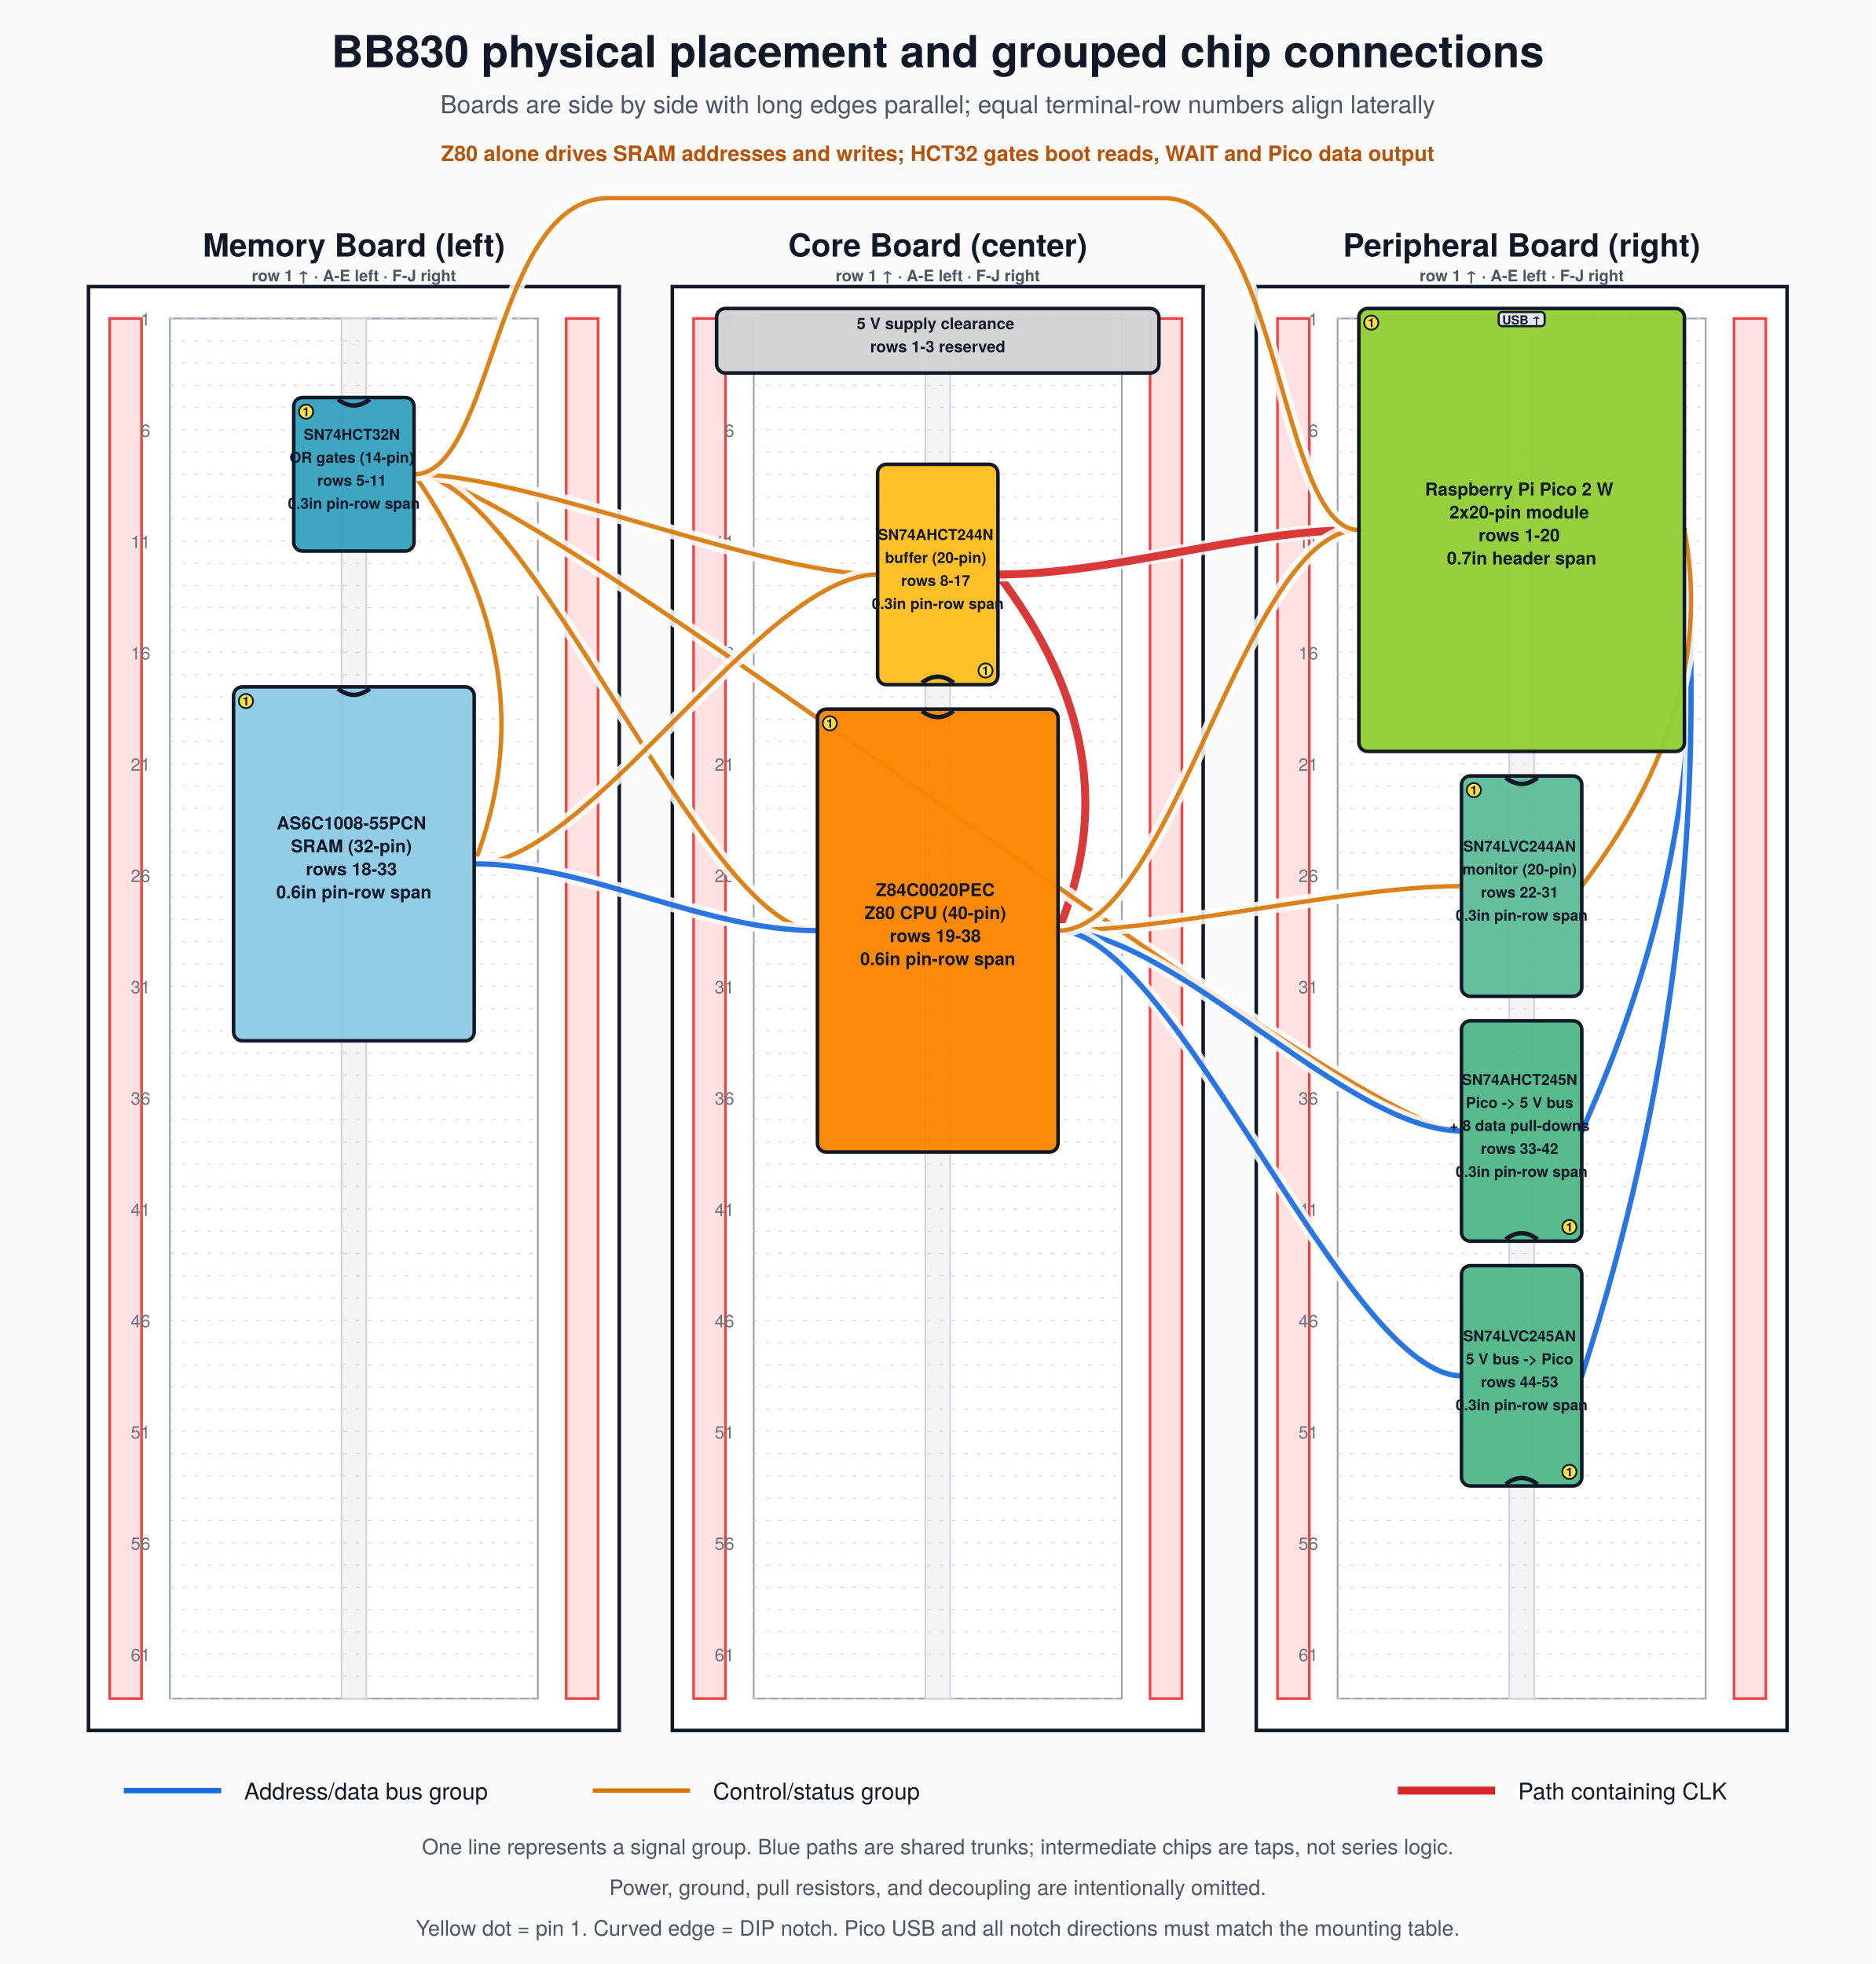
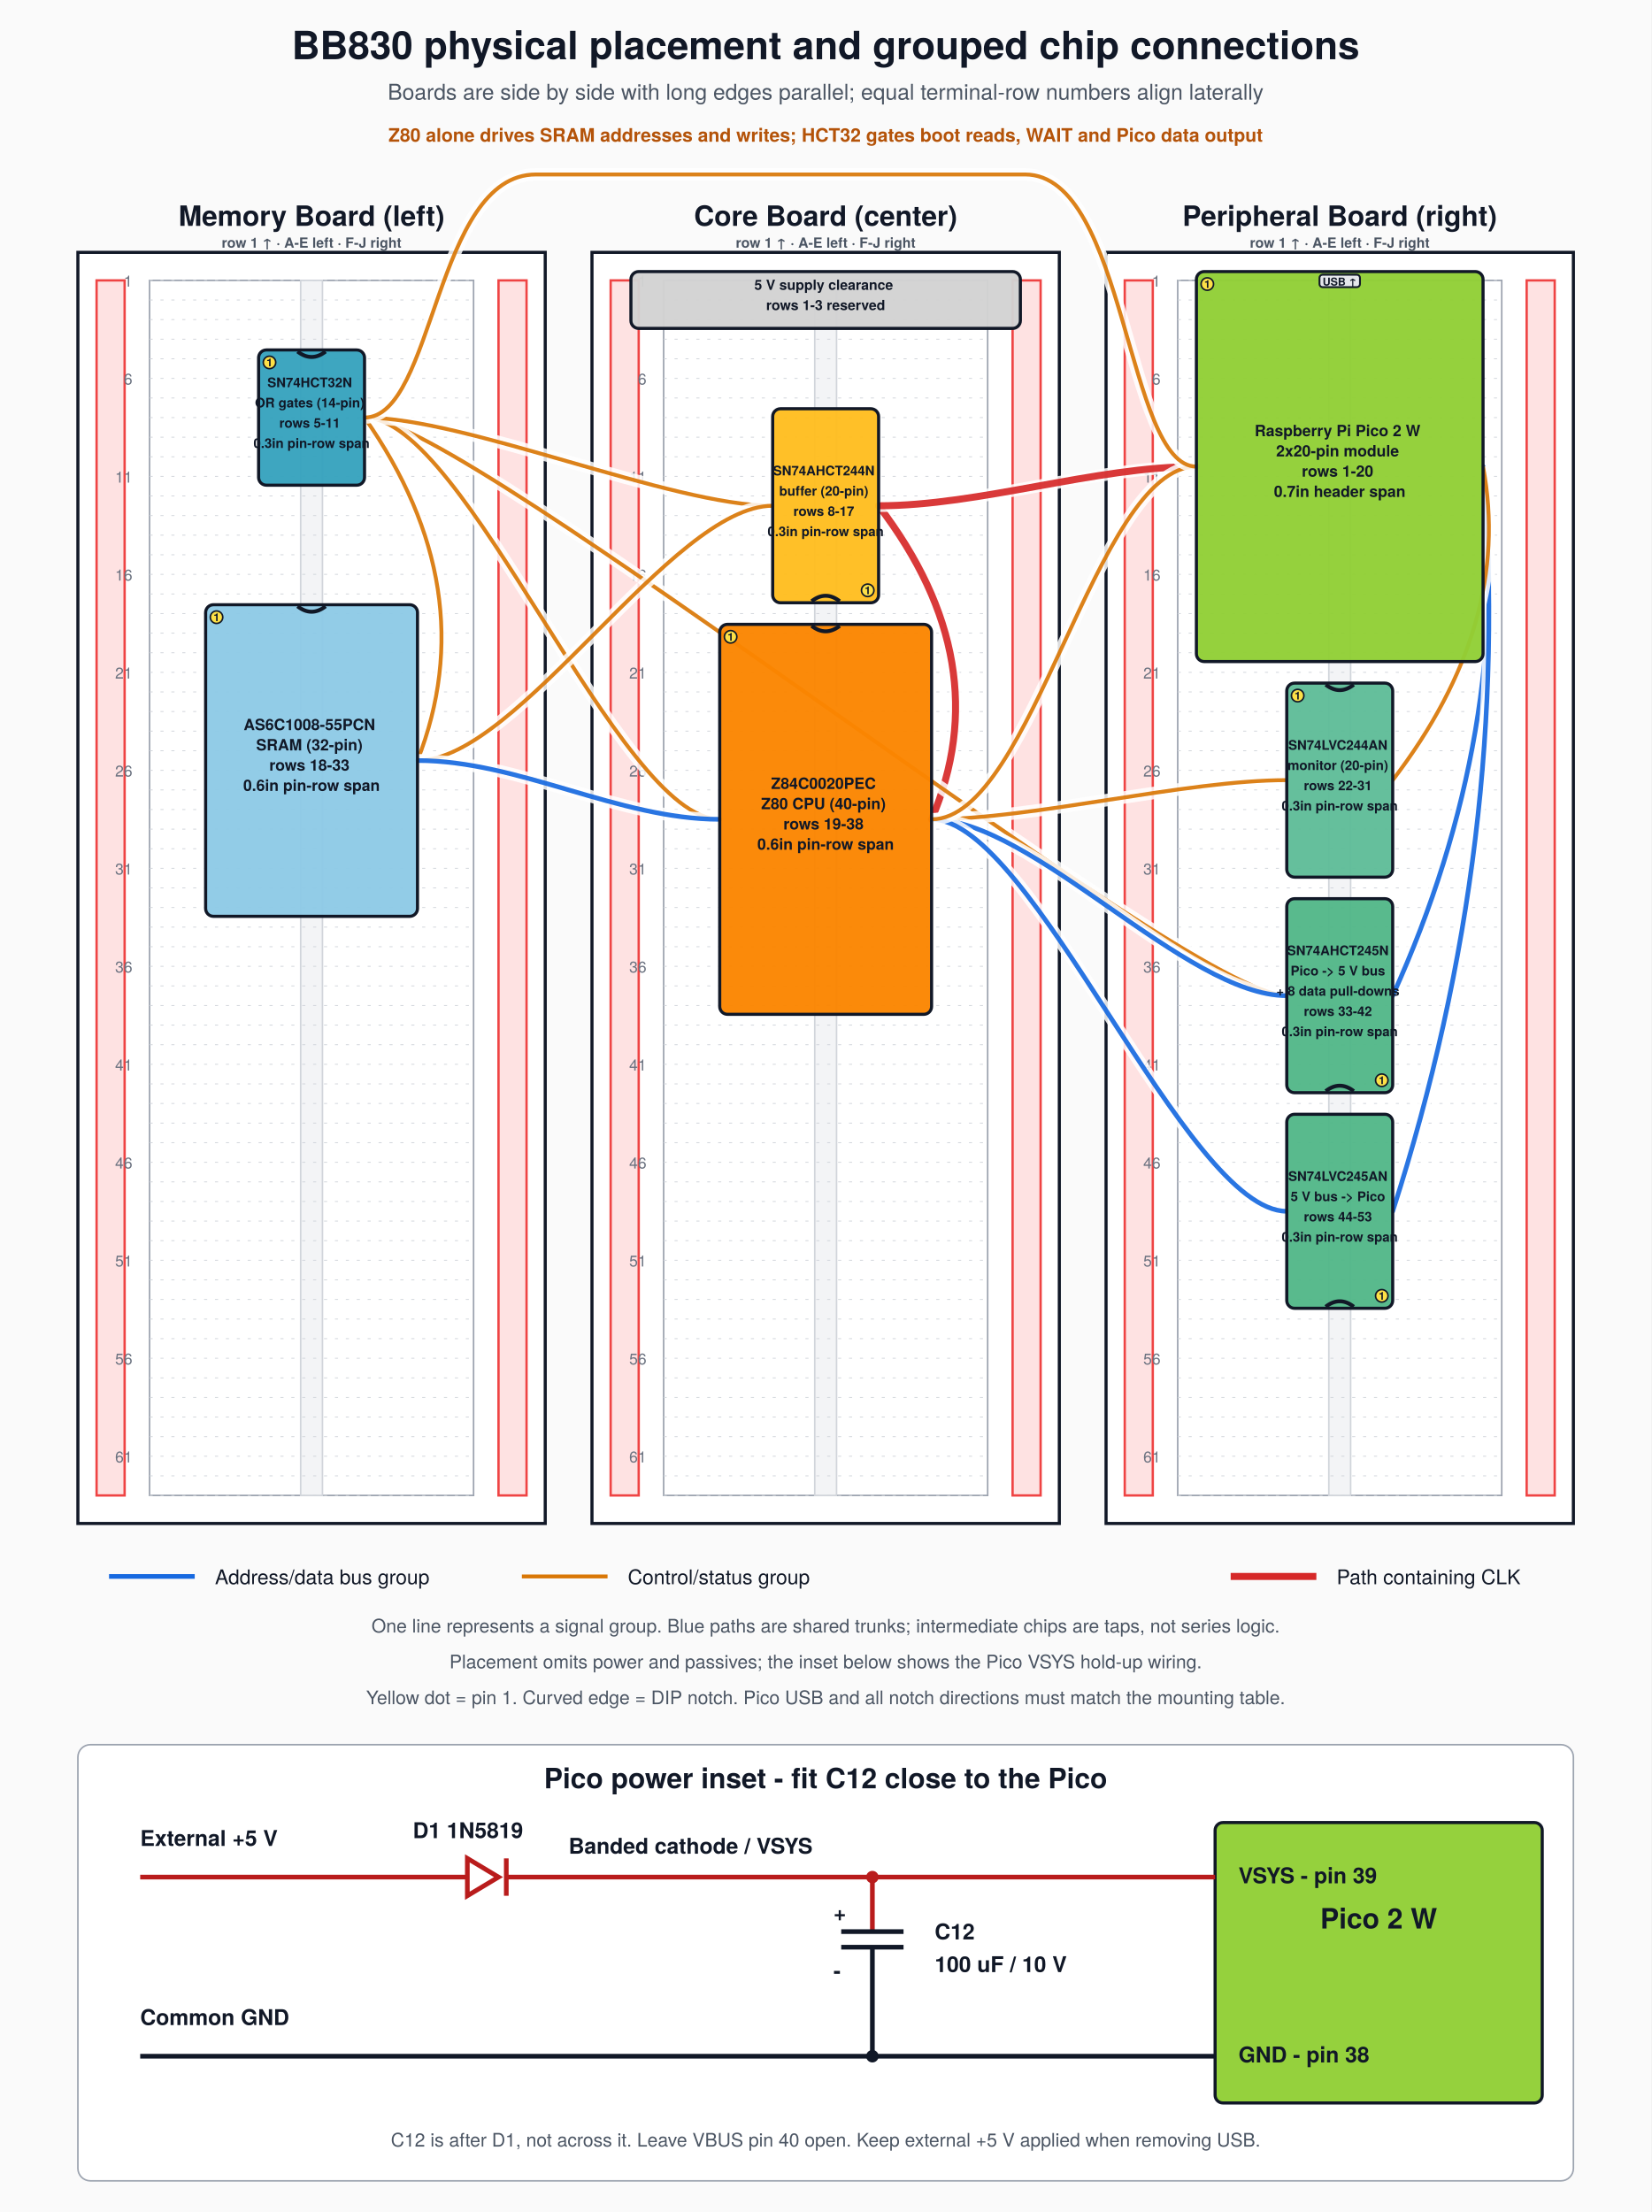
- <svg xmlns="http://www.w3.org/2000/svg" width="1060" height="1110" viewBox="0 0 1060 1110" role="img" aria-labelledby="title description">
+ <svg xmlns="http://www.w3.org/2000/svg" width="1060" height="1420" viewBox="0 0 1060 1420" role="img" aria-labelledby="title description">
  <style>
    text { font-family: Avenir Next, Helvetica Neue, sans-serif; fill: #111827; }
    .title { font-size: 25px; font-weight: 700; text-anchor: middle; }
    .subtitle { font-size: 14px; text-anchor: middle; fill: #4b5563; }
    .board-title { font-size: 18px; font-weight: 700; text-anchor: middle; }
    .board-axis { font-size: 9px; font-weight: 650; text-anchor: middle; fill: #4b5563; }
    .board-outline { fill: #fff; stroke: #111827; stroke-width: 2; }
    .terminal-field { fill: #fff; stroke: #9ca3af; stroke-width: 1; }
    .power-rail { fill: #fee2e2; stroke: #ef4444; stroke-width: 1.5; }
    .center-gap { fill: #f3f4f6; stroke: #d1d5db; stroke-width: 1; }
    .row-line { stroke: #d1d5db; stroke-width: 0.55; stroke-dasharray: 2 5; }
    .row-number { font-size: 10px; text-anchor: end; fill: #6b7280; }
    .chip { stroke: #111827; stroke-width: 2; fill-opacity: 0.96; }
    .chip-label { font-size: 10px; font-weight: 650; text-anchor: middle; }
    .narrow-label { font-size: 8.5px; }
    .supply-label { font-size: 9px; }
    .notch-marker { fill: none; stroke: #111827; stroke-width: 2.5; }
    .pin-one { fill: #fde047; stroke: #111827; stroke-width: 1; }
    .pin-one-label { font-size: 7px; font-weight: 800; text-anchor: middle; fill: #111827; }
    .usb-marker { fill: #e5e7eb; stroke: #111827; stroke-width: 1.2; }
    .marker-label { font-size: 7px; font-weight: 800; text-anchor: middle; fill: #111827; }
    .connection-halo { fill: none; stroke: white; stroke-width: 8; stroke-opacity: 0.85; }
    .connection { stroke-linecap: round; stroke-linejoin: round; opacity: 0.92; }
    .legend-text { font-size: 13px; }
    .note { font-size: 12px; text-anchor: middle; fill: #4b5563; }
    .direct-label { font-size: 12px; font-weight: 650; text-anchor: middle; fill: #b45309; }
+     .power-wire { fill: none; stroke: #b91c1c; stroke-width: 3; }
+     .ground-wire { fill: none; stroke: #111827; stroke-width: 3; }
+     .power-label { font-size: 14px; font-weight: 650; }
  </style>
-   <rect width="1060" height="1110" fill="#fafafa" />
+   <rect width="1060" height="1420" fill="#fafafa" />
  <text x="530" y="38" class="title">BB830 physical placement and grouped chip connections</text>
  <text x="530" y="64" class="subtitle">Boards are side by side with long edges parallel; equal terminal-row numbers align laterally</text>
  <text x="530" y="91" class="direct-label">Z80 alone drives SRAM addresses and writes; HCT32 gates boot reads, WAIT and Pico data output</text>
  <g id="board-memory">
    <text x="200" y="145" class="board-title">Memory Board (left)</text>
    <text x="200" y="159" class="board-axis">row 1 ↑ · A-E left · F-J right</text>
    <rect x="50" y="162" width="300" height="816" class="board-outline" />
    <rect x="62" y="180" width="18" height="780" class="power-rail" />
    <rect x="320" y="180" width="18" height="780" class="power-rail" />
    <rect x="96" y="180" width="208" height="780" class="terminal-field" />
    <rect x="193" y="180" width="14" height="780" class="center-gap" />
    <line x1="96" y1="180.00" x2="304.00" y2="180.00" class="row-line" />
    <line x1="96" y1="192.58" x2="304.00" y2="192.58" class="row-line" />
    <line x1="96" y1="205.16" x2="304.00" y2="205.16" class="row-line" />
    <line x1="96" y1="217.74" x2="304.00" y2="217.74" class="row-line" />
    <line x1="96" y1="230.32" x2="304.00" y2="230.32" class="row-line" />
    <line x1="96" y1="242.90" x2="304.00" y2="242.90" class="row-line" />
    <line x1="96" y1="255.48" x2="304.00" y2="255.48" class="row-line" />
    <line x1="96" y1="268.06" x2="304.00" y2="268.06" class="row-line" />
    <line x1="96" y1="280.65" x2="304.00" y2="280.65" class="row-line" />
    <line x1="96" y1="293.23" x2="304.00" y2="293.23" class="row-line" />
    <line x1="96" y1="305.81" x2="304.00" y2="305.81" class="row-line" />
    <line x1="96" y1="318.39" x2="304.00" y2="318.39" class="row-line" />
    <line x1="96" y1="330.97" x2="304.00" y2="330.97" class="row-line" />
    <line x1="96" y1="343.55" x2="304.00" y2="343.55" class="row-line" />
    <line x1="96" y1="356.13" x2="304.00" y2="356.13" class="row-line" />
    <line x1="96" y1="368.71" x2="304.00" y2="368.71" class="row-line" />
    <line x1="96" y1="381.29" x2="304.00" y2="381.29" class="row-line" />
    <line x1="96" y1="393.87" x2="304.00" y2="393.87" class="row-line" />
    <line x1="96" y1="406.45" x2="304.00" y2="406.45" class="row-line" />
    <line x1="96" y1="419.03" x2="304.00" y2="419.03" class="row-line" />
    <line x1="96" y1="431.61" x2="304.00" y2="431.61" class="row-line" />
    <line x1="96" y1="444.19" x2="304.00" y2="444.19" class="row-line" />
    <line x1="96" y1="456.77" x2="304.00" y2="456.77" class="row-line" />
    <line x1="96" y1="469.35" x2="304.00" y2="469.35" class="row-line" />
    <line x1="96" y1="481.94" x2="304.00" y2="481.94" class="row-line" />
    <line x1="96" y1="494.52" x2="304.00" y2="494.52" class="row-line" />
    <line x1="96" y1="507.10" x2="304.00" y2="507.10" class="row-line" />
    <line x1="96" y1="519.68" x2="304.00" y2="519.68" class="row-line" />
    <line x1="96" y1="532.26" x2="304.00" y2="532.26" class="row-line" />
    <line x1="96" y1="544.84" x2="304.00" y2="544.84" class="row-line" />
    <line x1="96" y1="557.42" x2="304.00" y2="557.42" class="row-line" />
    <line x1="96" y1="570.00" x2="304.00" y2="570.00" class="row-line" />
    <line x1="96" y1="582.58" x2="304.00" y2="582.58" class="row-line" />
    <line x1="96" y1="595.16" x2="304.00" y2="595.16" class="row-line" />
    <line x1="96" y1="607.74" x2="304.00" y2="607.74" class="row-line" />
    <line x1="96" y1="620.32" x2="304.00" y2="620.32" class="row-line" />
    <line x1="96" y1="632.90" x2="304.00" y2="632.90" class="row-line" />
    <line x1="96" y1="645.48" x2="304.00" y2="645.48" class="row-line" />
    <line x1="96" y1="658.06" x2="304.00" y2="658.06" class="row-line" />
    <line x1="96" y1="670.65" x2="304.00" y2="670.65" class="row-line" />
    <line x1="96" y1="683.23" x2="304.00" y2="683.23" class="row-line" />
    <line x1="96" y1="695.81" x2="304.00" y2="695.81" class="row-line" />
    <line x1="96" y1="708.39" x2="304.00" y2="708.39" class="row-line" />
    <line x1="96" y1="720.97" x2="304.00" y2="720.97" class="row-line" />
    <line x1="96" y1="733.55" x2="304.00" y2="733.55" class="row-line" />
    <line x1="96" y1="746.13" x2="304.00" y2="746.13" class="row-line" />
    <line x1="96" y1="758.71" x2="304.00" y2="758.71" class="row-line" />
    <line x1="96" y1="771.29" x2="304.00" y2="771.29" class="row-line" />
    <line x1="96" y1="783.87" x2="304.00" y2="783.87" class="row-line" />
    <line x1="96" y1="796.45" x2="304.00" y2="796.45" class="row-line" />
    <line x1="96" y1="809.03" x2="304.00" y2="809.03" class="row-line" />
    <line x1="96" y1="821.61" x2="304.00" y2="821.61" class="row-line" />
    <line x1="96" y1="834.19" x2="304.00" y2="834.19" class="row-line" />
    <line x1="96" y1="846.77" x2="304.00" y2="846.77" class="row-line" />
    <line x1="96" y1="859.35" x2="304.00" y2="859.35" class="row-line" />
    <line x1="96" y1="871.94" x2="304.00" y2="871.94" class="row-line" />
    <line x1="96" y1="884.52" x2="304.00" y2="884.52" class="row-line" />
    <line x1="96" y1="897.10" x2="304.00" y2="897.10" class="row-line" />
    <line x1="96" y1="909.68" x2="304.00" y2="909.68" class="row-line" />
    <line x1="96" y1="922.26" x2="304.00" y2="922.26" class="row-line" />
    <line x1="96" y1="934.84" x2="304.00" y2="934.84" class="row-line" />
    <line x1="96" y1="947.42" x2="304.00" y2="947.42" class="row-line" />
    <line x1="96" y1="960.00" x2="304.00" y2="960.00" class="row-line" />
    <text x="85" y="184.00" class="row-number">1</text>
    <text x="85" y="246.90" class="row-number">6</text>
    <text x="85" y="309.81" class="row-number">11</text>
    <text x="85" y="372.71" class="row-number">16</text>
    <text x="85" y="435.61" class="row-number">21</text>
    <text x="85" y="498.52" class="row-number">26</text>
    <text x="85" y="561.42" class="row-number">31</text>
    <text x="85" y="624.32" class="row-number">36</text>
    <text x="85" y="687.23" class="row-number">41</text>
    <text x="85" y="750.13" class="row-number">46</text>
    <text x="85" y="813.03" class="row-number">51</text>
    <text x="85" y="875.94" class="row-number">56</text>
    <text x="85" y="938.84" class="row-number">61</text>
  </g>
  <g id="board-core">
    <text x="530" y="145" class="board-title">Core Board (center)</text>
    <text x="530" y="159" class="board-axis">row 1 ↑ · A-E left · F-J right</text>
    <rect x="380" y="162" width="300" height="816" class="board-outline" />
    <rect x="392" y="180" width="18" height="780" class="power-rail" />
    <rect x="650" y="180" width="18" height="780" class="power-rail" />
    <rect x="426" y="180" width="208" height="780" class="terminal-field" />
    <rect x="523" y="180" width="14" height="780" class="center-gap" />
    <line x1="426" y1="180.00" x2="634.00" y2="180.00" class="row-line" />
    <line x1="426" y1="192.58" x2="634.00" y2="192.58" class="row-line" />
    <line x1="426" y1="205.16" x2="634.00" y2="205.16" class="row-line" />
    <line x1="426" y1="217.74" x2="634.00" y2="217.74" class="row-line" />
    <line x1="426" y1="230.32" x2="634.00" y2="230.32" class="row-line" />
    <line x1="426" y1="242.90" x2="634.00" y2="242.90" class="row-line" />
    <line x1="426" y1="255.48" x2="634.00" y2="255.48" class="row-line" />
    <line x1="426" y1="268.06" x2="634.00" y2="268.06" class="row-line" />
    <line x1="426" y1="280.65" x2="634.00" y2="280.65" class="row-line" />
    <line x1="426" y1="293.23" x2="634.00" y2="293.23" class="row-line" />
    <line x1="426" y1="305.81" x2="634.00" y2="305.81" class="row-line" />
    <line x1="426" y1="318.39" x2="634.00" y2="318.39" class="row-line" />
    <line x1="426" y1="330.97" x2="634.00" y2="330.97" class="row-line" />
    <line x1="426" y1="343.55" x2="634.00" y2="343.55" class="row-line" />
    <line x1="426" y1="356.13" x2="634.00" y2="356.13" class="row-line" />
    <line x1="426" y1="368.71" x2="634.00" y2="368.71" class="row-line" />
    <line x1="426" y1="381.29" x2="634.00" y2="381.29" class="row-line" />
    <line x1="426" y1="393.87" x2="634.00" y2="393.87" class="row-line" />
    <line x1="426" y1="406.45" x2="634.00" y2="406.45" class="row-line" />
    <line x1="426" y1="419.03" x2="634.00" y2="419.03" class="row-line" />
    <line x1="426" y1="431.61" x2="634.00" y2="431.61" class="row-line" />
    <line x1="426" y1="444.19" x2="634.00" y2="444.19" class="row-line" />
    <line x1="426" y1="456.77" x2="634.00" y2="456.77" class="row-line" />
    <line x1="426" y1="469.35" x2="634.00" y2="469.35" class="row-line" />
    <line x1="426" y1="481.94" x2="634.00" y2="481.94" class="row-line" />
    <line x1="426" y1="494.52" x2="634.00" y2="494.52" class="row-line" />
    <line x1="426" y1="507.10" x2="634.00" y2="507.10" class="row-line" />
    <line x1="426" y1="519.68" x2="634.00" y2="519.68" class="row-line" />
    <line x1="426" y1="532.26" x2="634.00" y2="532.26" class="row-line" />
    <line x1="426" y1="544.84" x2="634.00" y2="544.84" class="row-line" />
    <line x1="426" y1="557.42" x2="634.00" y2="557.42" class="row-line" />
    <line x1="426" y1="570.00" x2="634.00" y2="570.00" class="row-line" />
    <line x1="426" y1="582.58" x2="634.00" y2="582.58" class="row-line" />
    <line x1="426" y1="595.16" x2="634.00" y2="595.16" class="row-line" />
    <line x1="426" y1="607.74" x2="634.00" y2="607.74" class="row-line" />
    <line x1="426" y1="620.32" x2="634.00" y2="620.32" class="row-line" />
    <line x1="426" y1="632.90" x2="634.00" y2="632.90" class="row-line" />
    <line x1="426" y1="645.48" x2="634.00" y2="645.48" class="row-line" />
    <line x1="426" y1="658.06" x2="634.00" y2="658.06" class="row-line" />
    <line x1="426" y1="670.65" x2="634.00" y2="670.65" class="row-line" />
    <line x1="426" y1="683.23" x2="634.00" y2="683.23" class="row-line" />
    <line x1="426" y1="695.81" x2="634.00" y2="695.81" class="row-line" />
    <line x1="426" y1="708.39" x2="634.00" y2="708.39" class="row-line" />
    <line x1="426" y1="720.97" x2="634.00" y2="720.97" class="row-line" />
    <line x1="426" y1="733.55" x2="634.00" y2="733.55" class="row-line" />
    <line x1="426" y1="746.13" x2="634.00" y2="746.13" class="row-line" />
    <line x1="426" y1="758.71" x2="634.00" y2="758.71" class="row-line" />
    <line x1="426" y1="771.29" x2="634.00" y2="771.29" class="row-line" />
    <line x1="426" y1="783.87" x2="634.00" y2="783.87" class="row-line" />
    <line x1="426" y1="796.45" x2="634.00" y2="796.45" class="row-line" />
    <line x1="426" y1="809.03" x2="634.00" y2="809.03" class="row-line" />
    <line x1="426" y1="821.61" x2="634.00" y2="821.61" class="row-line" />
    <line x1="426" y1="834.19" x2="634.00" y2="834.19" class="row-line" />
    <line x1="426" y1="846.77" x2="634.00" y2="846.77" class="row-line" />
    <line x1="426" y1="859.35" x2="634.00" y2="859.35" class="row-line" />
    <line x1="426" y1="871.94" x2="634.00" y2="871.94" class="row-line" />
    <line x1="426" y1="884.52" x2="634.00" y2="884.52" class="row-line" />
    <line x1="426" y1="897.10" x2="634.00" y2="897.10" class="row-line" />
    <line x1="426" y1="909.68" x2="634.00" y2="909.68" class="row-line" />
    <line x1="426" y1="922.26" x2="634.00" y2="922.26" class="row-line" />
    <line x1="426" y1="934.84" x2="634.00" y2="934.84" class="row-line" />
    <line x1="426" y1="947.42" x2="634.00" y2="947.42" class="row-line" />
    <line x1="426" y1="960.00" x2="634.00" y2="960.00" class="row-line" />
    <text x="415" y="184.00" class="row-number">1</text>
    <text x="415" y="246.90" class="row-number">6</text>
    <text x="415" y="309.81" class="row-number">11</text>
    <text x="415" y="372.71" class="row-number">16</text>
    <text x="415" y="435.61" class="row-number">21</text>
    <text x="415" y="498.52" class="row-number">26</text>
    <text x="415" y="561.42" class="row-number">31</text>
    <text x="415" y="624.32" class="row-number">36</text>
    <text x="415" y="687.23" class="row-number">41</text>
    <text x="415" y="750.13" class="row-number">46</text>
    <text x="415" y="813.03" class="row-number">51</text>
    <text x="415" y="875.94" class="row-number">56</text>
    <text x="415" y="938.84" class="row-number">61</text>
  </g>
  <g id="board-peripheral">
    <text x="860" y="145" class="board-title">Peripheral Board (right)</text>
    <text x="860" y="159" class="board-axis">row 1 ↑ · A-E left · F-J right</text>
    <rect x="710" y="162" width="300" height="816" class="board-outline" />
    <rect x="722" y="180" width="18" height="780" class="power-rail" />
    <rect x="980" y="180" width="18" height="780" class="power-rail" />
    <rect x="756" y="180" width="208" height="780" class="terminal-field" />
    <rect x="853" y="180" width="14" height="780" class="center-gap" />
    <line x1="756" y1="180.00" x2="964.00" y2="180.00" class="row-line" />
    <line x1="756" y1="192.58" x2="964.00" y2="192.58" class="row-line" />
    <line x1="756" y1="205.16" x2="964.00" y2="205.16" class="row-line" />
    <line x1="756" y1="217.74" x2="964.00" y2="217.74" class="row-line" />
    <line x1="756" y1="230.32" x2="964.00" y2="230.32" class="row-line" />
    <line x1="756" y1="242.90" x2="964.00" y2="242.90" class="row-line" />
    <line x1="756" y1="255.48" x2="964.00" y2="255.48" class="row-line" />
    <line x1="756" y1="268.06" x2="964.00" y2="268.06" class="row-line" />
    <line x1="756" y1="280.65" x2="964.00" y2="280.65" class="row-line" />
    <line x1="756" y1="293.23" x2="964.00" y2="293.23" class="row-line" />
    <line x1="756" y1="305.81" x2="964.00" y2="305.81" class="row-line" />
    <line x1="756" y1="318.39" x2="964.00" y2="318.39" class="row-line" />
    <line x1="756" y1="330.97" x2="964.00" y2="330.97" class="row-line" />
    <line x1="756" y1="343.55" x2="964.00" y2="343.55" class="row-line" />
    <line x1="756" y1="356.13" x2="964.00" y2="356.13" class="row-line" />
    <line x1="756" y1="368.71" x2="964.00" y2="368.71" class="row-line" />
    <line x1="756" y1="381.29" x2="964.00" y2="381.29" class="row-line" />
    <line x1="756" y1="393.87" x2="964.00" y2="393.87" class="row-line" />
    <line x1="756" y1="406.45" x2="964.00" y2="406.45" class="row-line" />
    <line x1="756" y1="419.03" x2="964.00" y2="419.03" class="row-line" />
    <line x1="756" y1="431.61" x2="964.00" y2="431.61" class="row-line" />
    <line x1="756" y1="444.19" x2="964.00" y2="444.19" class="row-line" />
    <line x1="756" y1="456.77" x2="964.00" y2="456.77" class="row-line" />
    <line x1="756" y1="469.35" x2="964.00" y2="469.35" class="row-line" />
    <line x1="756" y1="481.94" x2="964.00" y2="481.94" class="row-line" />
    <line x1="756" y1="494.52" x2="964.00" y2="494.52" class="row-line" />
    <line x1="756" y1="507.10" x2="964.00" y2="507.10" class="row-line" />
    <line x1="756" y1="519.68" x2="964.00" y2="519.68" class="row-line" />
    <line x1="756" y1="532.26" x2="964.00" y2="532.26" class="row-line" />
    <line x1="756" y1="544.84" x2="964.00" y2="544.84" class="row-line" />
    <line x1="756" y1="557.42" x2="964.00" y2="557.42" class="row-line" />
    <line x1="756" y1="570.00" x2="964.00" y2="570.00" class="row-line" />
    <line x1="756" y1="582.58" x2="964.00" y2="582.58" class="row-line" />
    <line x1="756" y1="595.16" x2="964.00" y2="595.16" class="row-line" />
    <line x1="756" y1="607.74" x2="964.00" y2="607.74" class="row-line" />
    <line x1="756" y1="620.32" x2="964.00" y2="620.32" class="row-line" />
    <line x1="756" y1="632.90" x2="964.00" y2="632.90" class="row-line" />
    <line x1="756" y1="645.48" x2="964.00" y2="645.48" class="row-line" />
    <line x1="756" y1="658.06" x2="964.00" y2="658.06" class="row-line" />
    <line x1="756" y1="670.65" x2="964.00" y2="670.65" class="row-line" />
    <line x1="756" y1="683.23" x2="964.00" y2="683.23" class="row-line" />
    <line x1="756" y1="695.81" x2="964.00" y2="695.81" class="row-line" />
    <line x1="756" y1="708.39" x2="964.00" y2="708.39" class="row-line" />
    <line x1="756" y1="720.97" x2="964.00" y2="720.97" class="row-line" />
    <line x1="756" y1="733.55" x2="964.00" y2="733.55" class="row-line" />
    <line x1="756" y1="746.13" x2="964.00" y2="746.13" class="row-line" />
    <line x1="756" y1="758.71" x2="964.00" y2="758.71" class="row-line" />
    <line x1="756" y1="771.29" x2="964.00" y2="771.29" class="row-line" />
    <line x1="756" y1="783.87" x2="964.00" y2="783.87" class="row-line" />
    <line x1="756" y1="796.45" x2="964.00" y2="796.45" class="row-line" />
    <line x1="756" y1="809.03" x2="964.00" y2="809.03" class="row-line" />
    <line x1="756" y1="821.61" x2="964.00" y2="821.61" class="row-line" />
    <line x1="756" y1="834.19" x2="964.00" y2="834.19" class="row-line" />
    <line x1="756" y1="846.77" x2="964.00" y2="846.77" class="row-line" />
    <line x1="756" y1="859.35" x2="964.00" y2="859.35" class="row-line" />
    <line x1="756" y1="871.94" x2="964.00" y2="871.94" class="row-line" />
    <line x1="756" y1="884.52" x2="964.00" y2="884.52" class="row-line" />
    <line x1="756" y1="897.10" x2="964.00" y2="897.10" class="row-line" />
    <line x1="756" y1="909.68" x2="964.00" y2="909.68" class="row-line" />
    <line x1="756" y1="922.26" x2="964.00" y2="922.26" class="row-line" />
    <line x1="756" y1="934.84" x2="964.00" y2="934.84" class="row-line" />
    <line x1="756" y1="947.42" x2="964.00" y2="947.42" class="row-line" />
    <line x1="756" y1="960.00" x2="964.00" y2="960.00" class="row-line" />
    <text x="745" y="184.00" class="row-number">1</text>
    <text x="745" y="246.90" class="row-number">6</text>
    <text x="745" y="309.81" class="row-number">11</text>
    <text x="745" y="372.71" class="row-number">16</text>
    <text x="745" y="435.61" class="row-number">21</text>
    <text x="745" y="498.52" class="row-number">26</text>
    <text x="745" y="561.42" class="row-number">31</text>
    <text x="745" y="624.32" class="row-number">36</text>
    <text x="745" y="687.23" class="row-number">41</text>
    <text x="745" y="750.13" class="row-number">46</text>
    <text x="745" y="813.03" class="row-number">51</text>
    <text x="745" y="875.94" class="row-number">56</text>
    <text x="745" y="938.84" class="row-number">61</text>
  </g>
  <path d="M 598.00 525.97 Q 641.00 425.32, 564.00 324.68" class="connection-halo" />
  <path d="M 598.00 525.97 Q 641.00 425.32, 564.00 324.68" fill="none" stroke="#d62828" stroke-width="4.5" class="connection" />
  <path d="M 894.00 639.19 Q 971.00 469.35, 952.00 299.52" class="connection-halo" />
  <path d="M 894.00 639.19 Q 971.00 469.35, 952.00 299.52" fill="none" stroke="#1769e0" stroke-width="3" class="connection" />
  <path d="M 894.00 777.58 Q 971.00 538.55, 952.00 299.52" class="connection-halo" />
  <path d="M 894.00 777.58 Q 971.00 538.55, 952.00 299.52" fill="none" stroke="#1769e0" stroke-width="3" class="connection" />
  <path d="M 234.00 268.06 C 299.00 268.06, 761.00 639.19, 826.00 639.19" class="connection-halo" />
  <path d="M 234.00 268.06 C 299.00 268.06, 761.00 639.19, 826.00 639.19" fill="none" stroke="#d97706" stroke-width="2.5" class="connection" />
  <path d="M 894.00 500.81 Q 971.00 400.16, 952.00 299.52" class="connection-halo" />
  <path d="M 894.00 500.81 Q 971.00 400.16, 952.00 299.52" fill="none" stroke="#d97706" stroke-width="2.5" class="connection" />
  <path d="M 234.00 268.06 C 299.00 268.06, 397.00 525.97, 462.00 525.97" class="connection-halo" />
  <path d="M 234.00 268.06 C 299.00 268.06, 397.00 525.97, 462.00 525.97" fill="none" stroke="#d97706" stroke-width="2.5" class="connection" />
  <path d="M 234.00 268.06 C 299.00 268.06, 431.00 324.68, 496.00 324.68" class="connection-halo" />
  <path d="M 234.00 268.06 C 299.00 268.06, 431.00 324.68, 496.00 324.68" fill="none" stroke="#d97706" stroke-width="2.5" class="connection" />
  <path d="M 234.00 268.06 Q 311.00 378.15, 268.00 488.23" class="connection-halo" />
  <path d="M 234.00 268.06 Q 311.00 378.15, 268.00 488.23" fill="none" stroke="#d97706" stroke-width="2.5" class="connection" />
  <path d="M 268.00 488.23 C 333.00 488.23, 431.00 324.68, 496.00 324.68" class="connection-halo" />
  <path d="M 268.00 488.23 C 333.00 488.23, 431.00 324.68, 496.00 324.68" fill="none" stroke="#d97706" stroke-width="2.5" class="connection" />
  <path d="M 268.00 488.23 C 333.00 488.23, 397.00 525.97, 462.00 525.97" class="connection-halo" />
  <path d="M 268.00 488.23 C 333.00 488.23, 397.00 525.97, 462.00 525.97" fill="none" stroke="#1769e0" stroke-width="3" class="connection" />
  <path d="M 564.00 324.68 C 629.00 324.68, 703.00 299.52, 768.00 299.52" class="connection-halo" />
  <path d="M 564.00 324.68 C 629.00 324.68, 703.00 299.52, 768.00 299.52" fill="none" stroke="#d62828" stroke-width="4.5" class="connection" />
  <path d="M 598.00 525.97 C 663.00 525.97, 761.00 500.81, 826.00 500.81" class="connection-halo" />
  <path d="M 598.00 525.97 C 663.00 525.97, 761.00 500.81, 826.00 500.81" fill="none" stroke="#d97706" stroke-width="2.5" class="connection" />
  <path d="M 598.00 525.97 C 663.00 525.97, 761.00 639.19, 826.00 639.19" class="connection-halo" />
  <path d="M 598.00 525.97 C 663.00 525.97, 761.00 639.19, 826.00 639.19" fill="none" stroke="#1769e0" stroke-width="3" class="connection" />
  <path d="M 598.00 525.97 C 663.00 525.97, 761.00 777.58, 826.00 777.58" class="connection-halo" />
  <path d="M 598.00 525.97 C 663.00 525.97, 761.00 777.58, 826.00 777.58" fill="none" stroke="#1769e0" stroke-width="3" class="connection" />
  <path d="M 598.00 525.97 C 663.00 525.97, 703.00 299.52, 768.00 299.52" class="connection-halo" />
  <path d="M 598.00 525.97 C 663.00 525.97, 703.00 299.52, 768.00 299.52" fill="none" stroke="#d97706" stroke-width="2.5" class="connection" />
  <path d="M 234.00 268.06 C 279.00 268.06, 279.00 112, 344.00 112 L 658.00 112 C 723.00 112, 723.00 299.52, 768.00 299.52" class="connection-halo" />
  <path d="M 234.00 268.06 C 279.00 268.06, 279.00 112, 344.00 112 L 658.00 112 C 723.00 112, 723.00 299.52, 768.00 299.52" fill="none" stroke="#d97706" stroke-width="2.5" class="connection" />
  <g id="chip-HCT32">
    <rect x="166.00" y="224.66" width="68" height="86.81" rx="5" fill="#36a2bd" class="chip" />
    <text class="chip-label narrow-label">
      <tspan x="200" y="248.56">SN74HCT32N</tspan>
      <tspan x="200" y="261.56">OR gates (14-pin)</tspan>
      <tspan x="200" y="274.56">rows 5-11</tspan>
      <tspan x="200" y="287.56">0.3in pin-row span</tspan>
    </text>
    <path d="M 191 225.661 Q 200 232.661 209 225.661" class="notch-marker" />
    <circle cx="173" cy="232.661" r="4" class="pin-one" />
    <text x="173" y="235.161" class="pin-one-label">1</text>
  </g>
  <g id="chip-SRAM">
    <rect x="132.00" y="388.21" width="136" height="200.03" rx="5" fill="#8ecae6" class="chip" />
    <text class="chip-label wide-label">
      <tspan x="200" y="468.73">AS6C1008-55PCN</tspan>
      <tspan x="200" y="481.73">SRAM (32-pin)</tspan>
      <tspan x="200" y="494.73">rows 18-33</tspan>
      <tspan x="200" y="507.73">0.6in pin-row span</tspan>
    </text>
    <path d="M 191 389.21 Q 200 396.21 209 389.21" class="notch-marker" />
    <circle cx="139" cy="396.21" r="4" class="pin-one" />
    <text x="139" y="398.71" class="pin-one-label">1</text>
  </g>
  <g id="chip-SUPPLY">
    <rect x="405.00" y="174.34" width="250" height="36.48" rx="5" fill="#d2d2d2" class="chip" />
    <text class="chip-label supply-label">
      <tspan x="530" y="186.08">5 V supply clearance</tspan>
      <tspan x="530" y="199.08">rows 1-3 reserved</tspan>
    </text>
  </g>
  <g id="chip-AHCT244">
    <rect x="496.00" y="262.40" width="68" height="124.55" rx="5" fill="#ffbd20" class="chip" />
    <text class="chip-label narrow-label">
      <tspan x="530" y="305.18">SN74AHCT244N</tspan>
      <tspan x="530" y="318.18">buffer (20-pin)</tspan>
      <tspan x="530" y="331.18">rows 8-17</tspan>
      <tspan x="530" y="344.18">0.3in pin-row span</tspan>
    </text>
    <path d="M 521 385.952 Q 530 378.952 539 385.952" class="notch-marker" />
    <circle cx="557" cy="378.952" r="4" class="pin-one" />
    <text x="557" y="381.452" class="pin-one-label">1</text>
  </g>
  <g id="chip-Z80">
    <rect x="462.00" y="400.79" width="136" height="250.35" rx="5" fill="#fb8500" class="chip" />
    <text class="chip-label wide-label">
      <tspan x="530" y="506.47">Z84C0020PEC</tspan>
      <tspan x="530" y="519.47">Z80 CPU (40-pin)</tspan>
      <tspan x="530" y="532.47">rows 19-38</tspan>
      <tspan x="530" y="545.47">0.6in pin-row span</tspan>
    </text>
    <path d="M 521 401.79 Q 530 408.79 539 401.79" class="notch-marker" />
    <circle cx="469" cy="408.79" r="4" class="pin-one" />
    <text x="469" y="411.29" class="pin-one-label">1</text>
  </g>
  <g id="chip-PICO">
    <rect x="768.00" y="174.34" width="184" height="250.35" rx="5" fill="#91cf35" class="chip" />
    <text class="chip-label pico-label">
      <tspan x="860" y="280.02">Raspberry Pi Pico 2 W</tspan>
      <tspan x="860" y="293.02">2x20-pin module</tspan>
      <tspan x="860" y="306.02">rows 1-20</tspan>
      <tspan x="860" y="319.02">0.7in header span</tspan>
    </text>
    <rect x="847" y="176.339" width="26" height="8" rx="2" class="usb-marker" />
    <text x="860" y="183.339" class="marker-label">USB ↑</text>
    <circle cx="775" cy="182.339" r="4" class="pin-one" />
    <text x="775" y="184.839" class="pin-one-label">1</text>
  </g>
  <g id="chip-LVC244">
    <rect x="826.00" y="438.53" width="68" height="124.55" rx="5" fill="#5fbc98" class="chip" />
    <text class="chip-label narrow-label">
      <tspan x="860" y="481.31">SN74LVC244AN</tspan>
      <tspan x="860" y="494.31">monitor (20-pin)</tspan>
      <tspan x="860" y="507.31">rows 22-31</tspan>
      <tspan x="860" y="520.31">0.3in pin-row span</tspan>
    </text>
    <path d="M 851 439.532 Q 860 446.532 869 439.532" class="notch-marker" />
    <circle cx="833" cy="446.532" r="4" class="pin-one" />
    <text x="833" y="449.032" class="pin-one-label">1</text>
  </g>
  <g id="chip-UP245">
    <rect x="826.00" y="576.92" width="68" height="124.55" rx="5" fill="#52b788" class="chip" />
    <text class="chip-label narrow-label">
      <tspan x="860" y="613.19">SN74AHCT245N</tspan>
      <tspan x="860" y="626.19">Pico -&gt; 5 V bus</tspan>
      <tspan x="860" y="639.19">+ 8 data pull-downs</tspan>
      <tspan x="860" y="652.19">rows 33-42</tspan>
      <tspan x="860" y="665.19">0.3in pin-row span</tspan>
    </text>
    <path d="M 851 700.468 Q 860 693.468 869 700.468" class="notch-marker" />
    <circle cx="887" cy="693.468" r="4" class="pin-one" />
    <text x="887" y="695.968" class="pin-one-label">1</text>
  </g>
  <g id="chip-DOWN245">
    <rect x="826.00" y="715.31" width="68" height="124.55" rx="5" fill="#52b788" class="chip" />
    <text class="chip-label narrow-label">
      <tspan x="860" y="758.08">SN74LVC245AN</tspan>
      <tspan x="860" y="771.08">5 V bus -&gt; Pico</tspan>
      <tspan x="860" y="784.08">rows 44-53</tspan>
      <tspan x="860" y="797.08">0.3in pin-row span</tspan>
    </text>
    <path d="M 851 838.855 Q 860 831.855 869 838.855" class="notch-marker" />
    <circle cx="887" cy="831.855" r="4" class="pin-one" />
    <text x="887" y="834.355" class="pin-one-label">1</text>
  </g>
  <g id="legend">
    <line x1="70" y1="1012" x2="125" y2="1012" stroke="#1769e0" stroke-width="3" />
    <text x="138" y="1017" class="legend-text">Address/data bus group</text>
    <line x1="335" y1="1012" x2="390" y2="1012" stroke="#d97706" stroke-width="2.5" />
    <text x="403" y="1017" class="legend-text">Control/status group</text>
    <line x1="790" y1="1012" x2="845" y2="1012" stroke="#d62828" stroke-width="4.5" />
    <text x="858" y="1017" class="legend-text">Path containing CLK</text>
  </g>
  <text x="530" y="1048" class="note">One line represents a signal group. Blue paths are shared trunks; intermediate chips are taps, not series logic.</text>
-   <text x="530" y="1071" class="note">Power, ground, pull resistors, and decoupling are intentionally omitted.</text>
+   <text x="530" y="1071" class="note">Placement omits power and passives; the inset below shows the Pico VSYS hold-up wiring.</text>
  <text x="530" y="1094" class="note">Yellow dot = pin 1. Curved edge = DIP notch. Pico USB and all notch directions must match the mounting table.</text>
+   <g id="pico-vsys-power">
+     <rect x="50" y="1120" width="960" height="280" rx="8" fill="white" stroke="#9ca3af" />
+     <text x="530" y="1148" class="board-title">Pico power inset - fit C12 close to the Pico</text>
+     <rect x="780" y="1170" width="210" height="180" rx="5" fill="#91cf35" class="chip" />
+     <text x="885" y="1238" class="board-title">Pico 2 W</text>
+     <text x="90" y="1185" class="power-label">External +5 V</text>
+     <path d="M 90 1205 H 300 M 325 1205 H 780 M 560 1205 V 1240" class="power-wire" />
+     <path d="M 300 1193 L 320 1205 L 300 1217 Z M 325 1193 V 1217" class="power-wire" />
+     <text x="265" y="1180" class="power-label">D1 1N5819</text>
+     <text x="365" y="1190" class="power-label">Banded cathode / VSYS</text>
+     <circle cx="560" cy="1205" r="4" fill="#b91c1c" />
+     <path d="M 540 1240 H 580 M 540 1250 H 580" class="ground-wire" />
+     <text x="535" y="1233" class="power-label">+</text>
+     <text x="535" y="1270" class="power-label">-</text>
+     <text x="600" y="1245" class="power-label">C12</text>
+     <text x="600" y="1266" class="power-label">100 uF / 10 V</text>
+     <path d="M 560 1250 V 1320 M 90 1320 H 780" class="ground-wire" />
+     <circle cx="560" cy="1320" r="4" fill="#111827" />
+     <text x="90" y="1300" class="power-label">Common GND</text>
+     <text x="795" y="1209" class="power-label">VSYS - pin 39</text>
+     <text x="795" y="1324" class="power-label">GND - pin 38</text>
+     <text x="530" y="1378" class="note">C12 is after D1, not across it. Leave VBUS pin 40 open. Keep external +5 V applied when removing USB.</text>
+   </g>
</svg>
